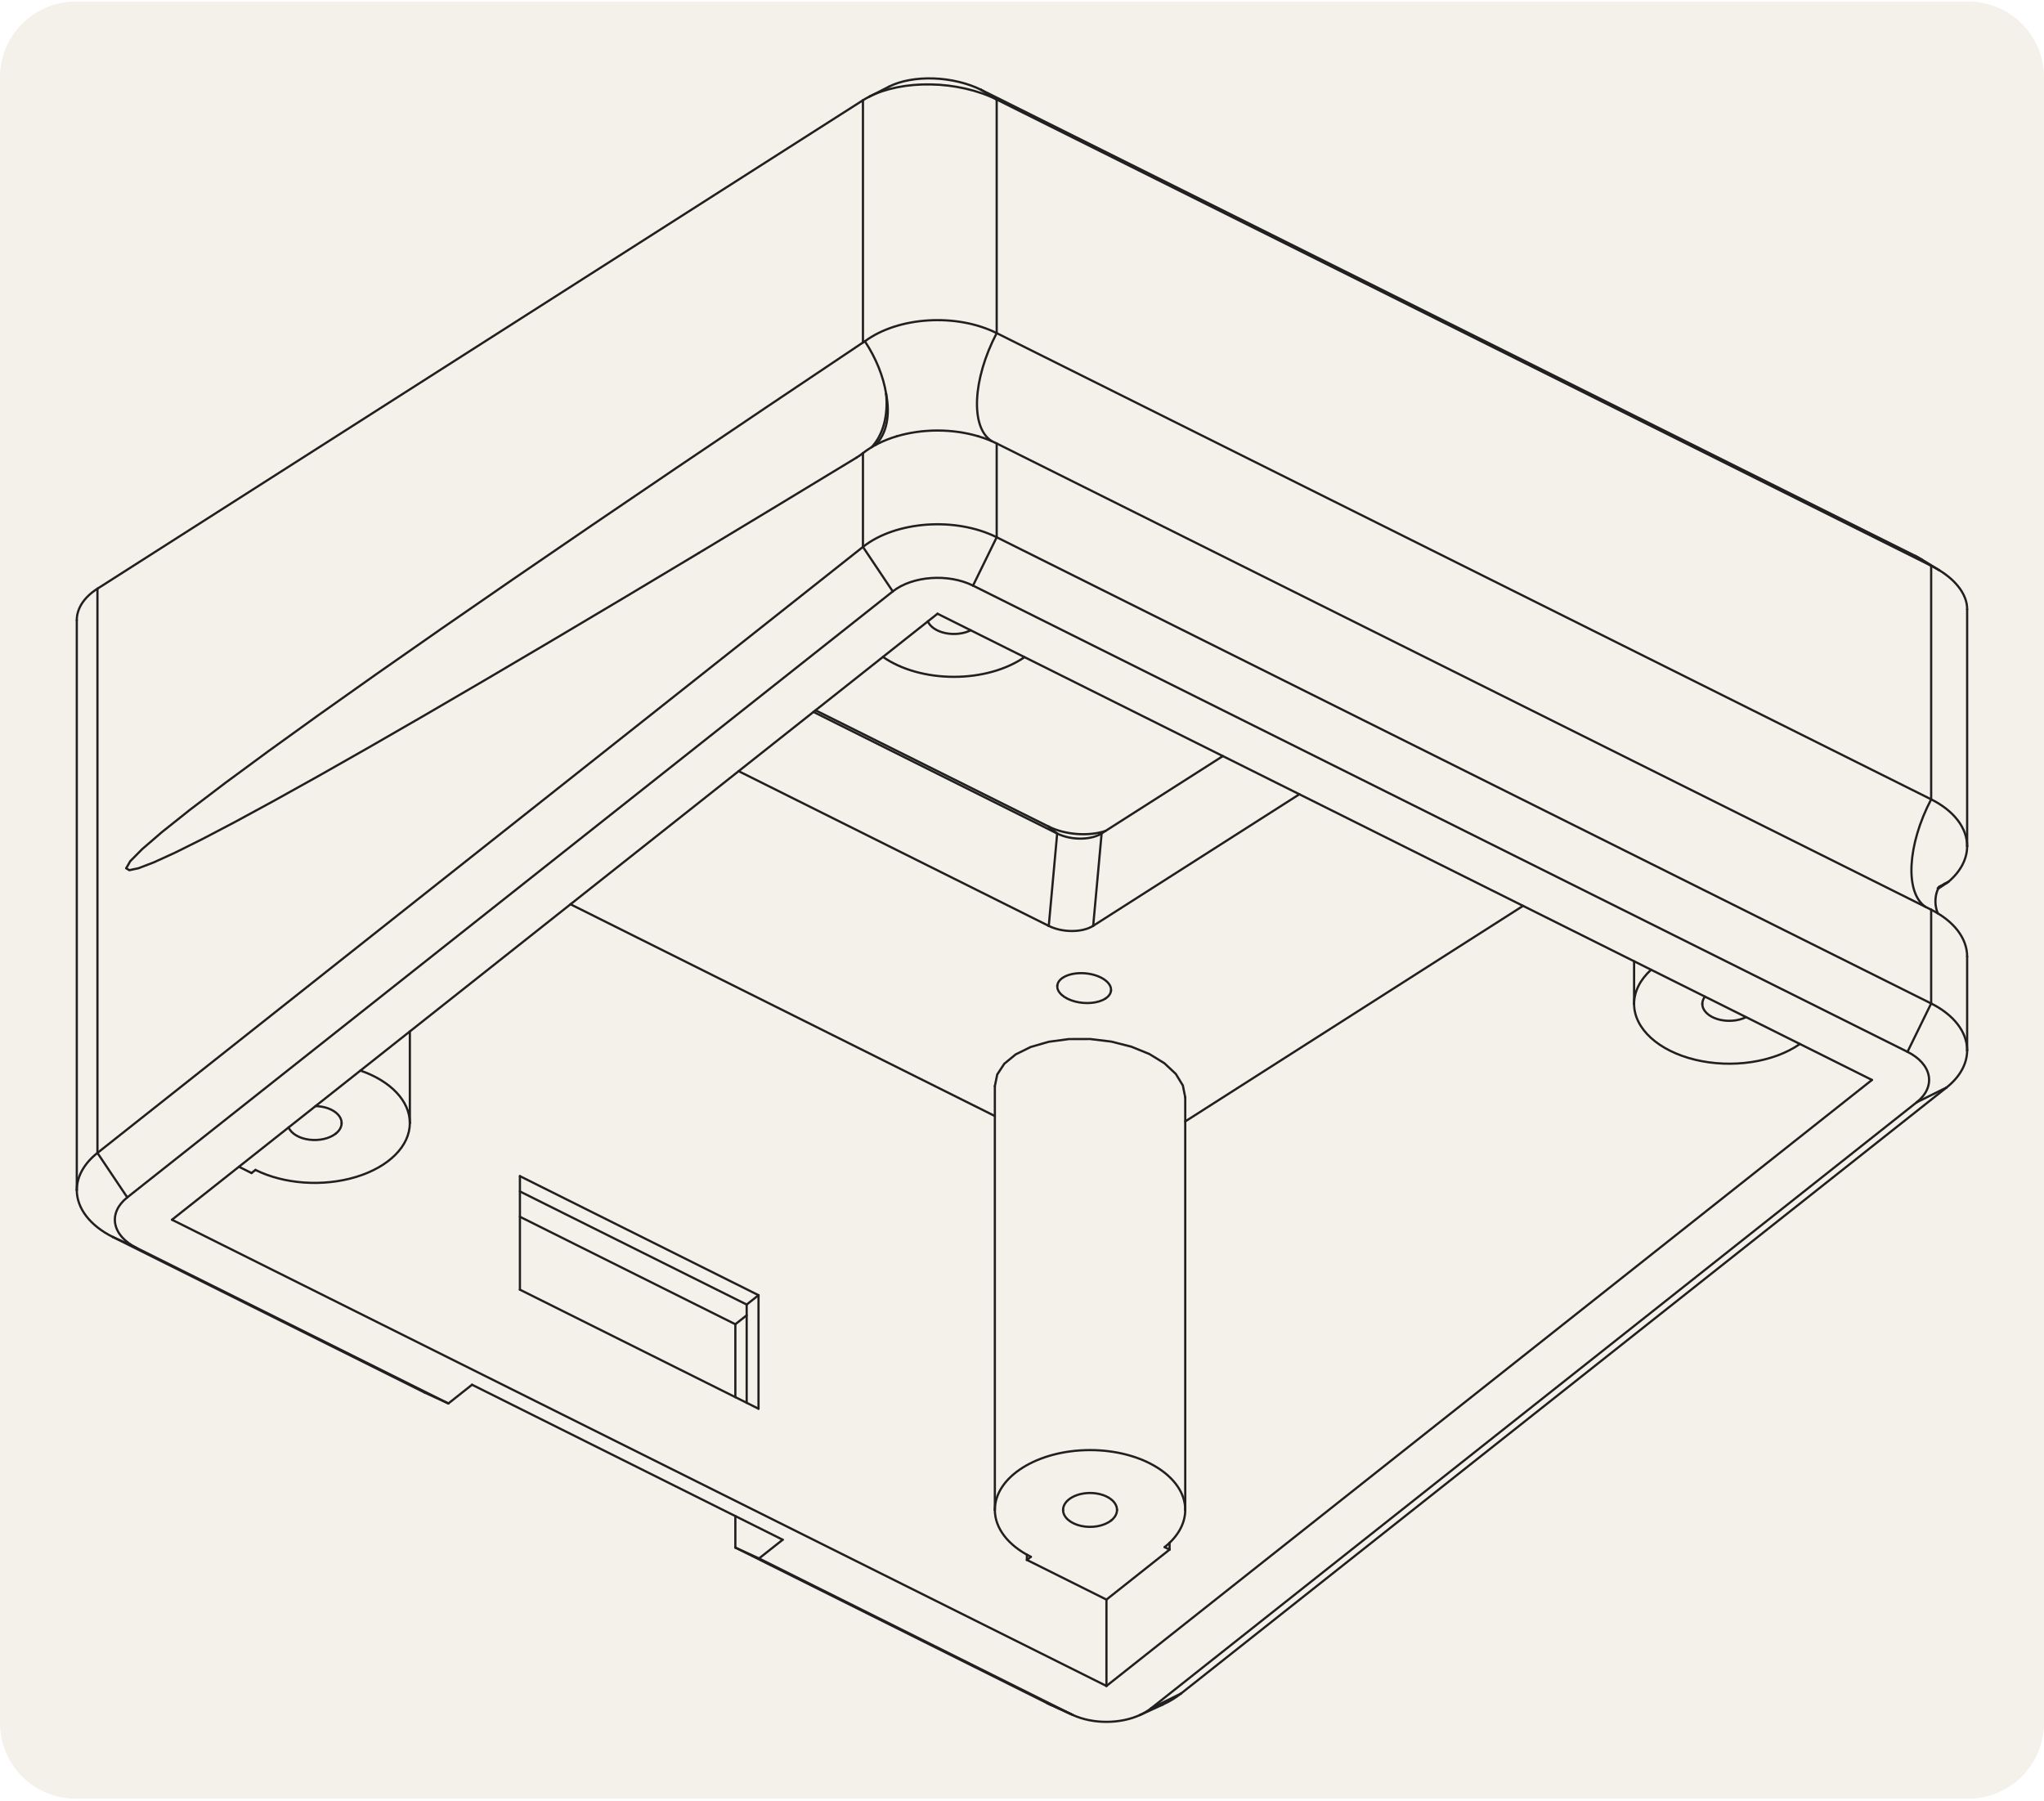
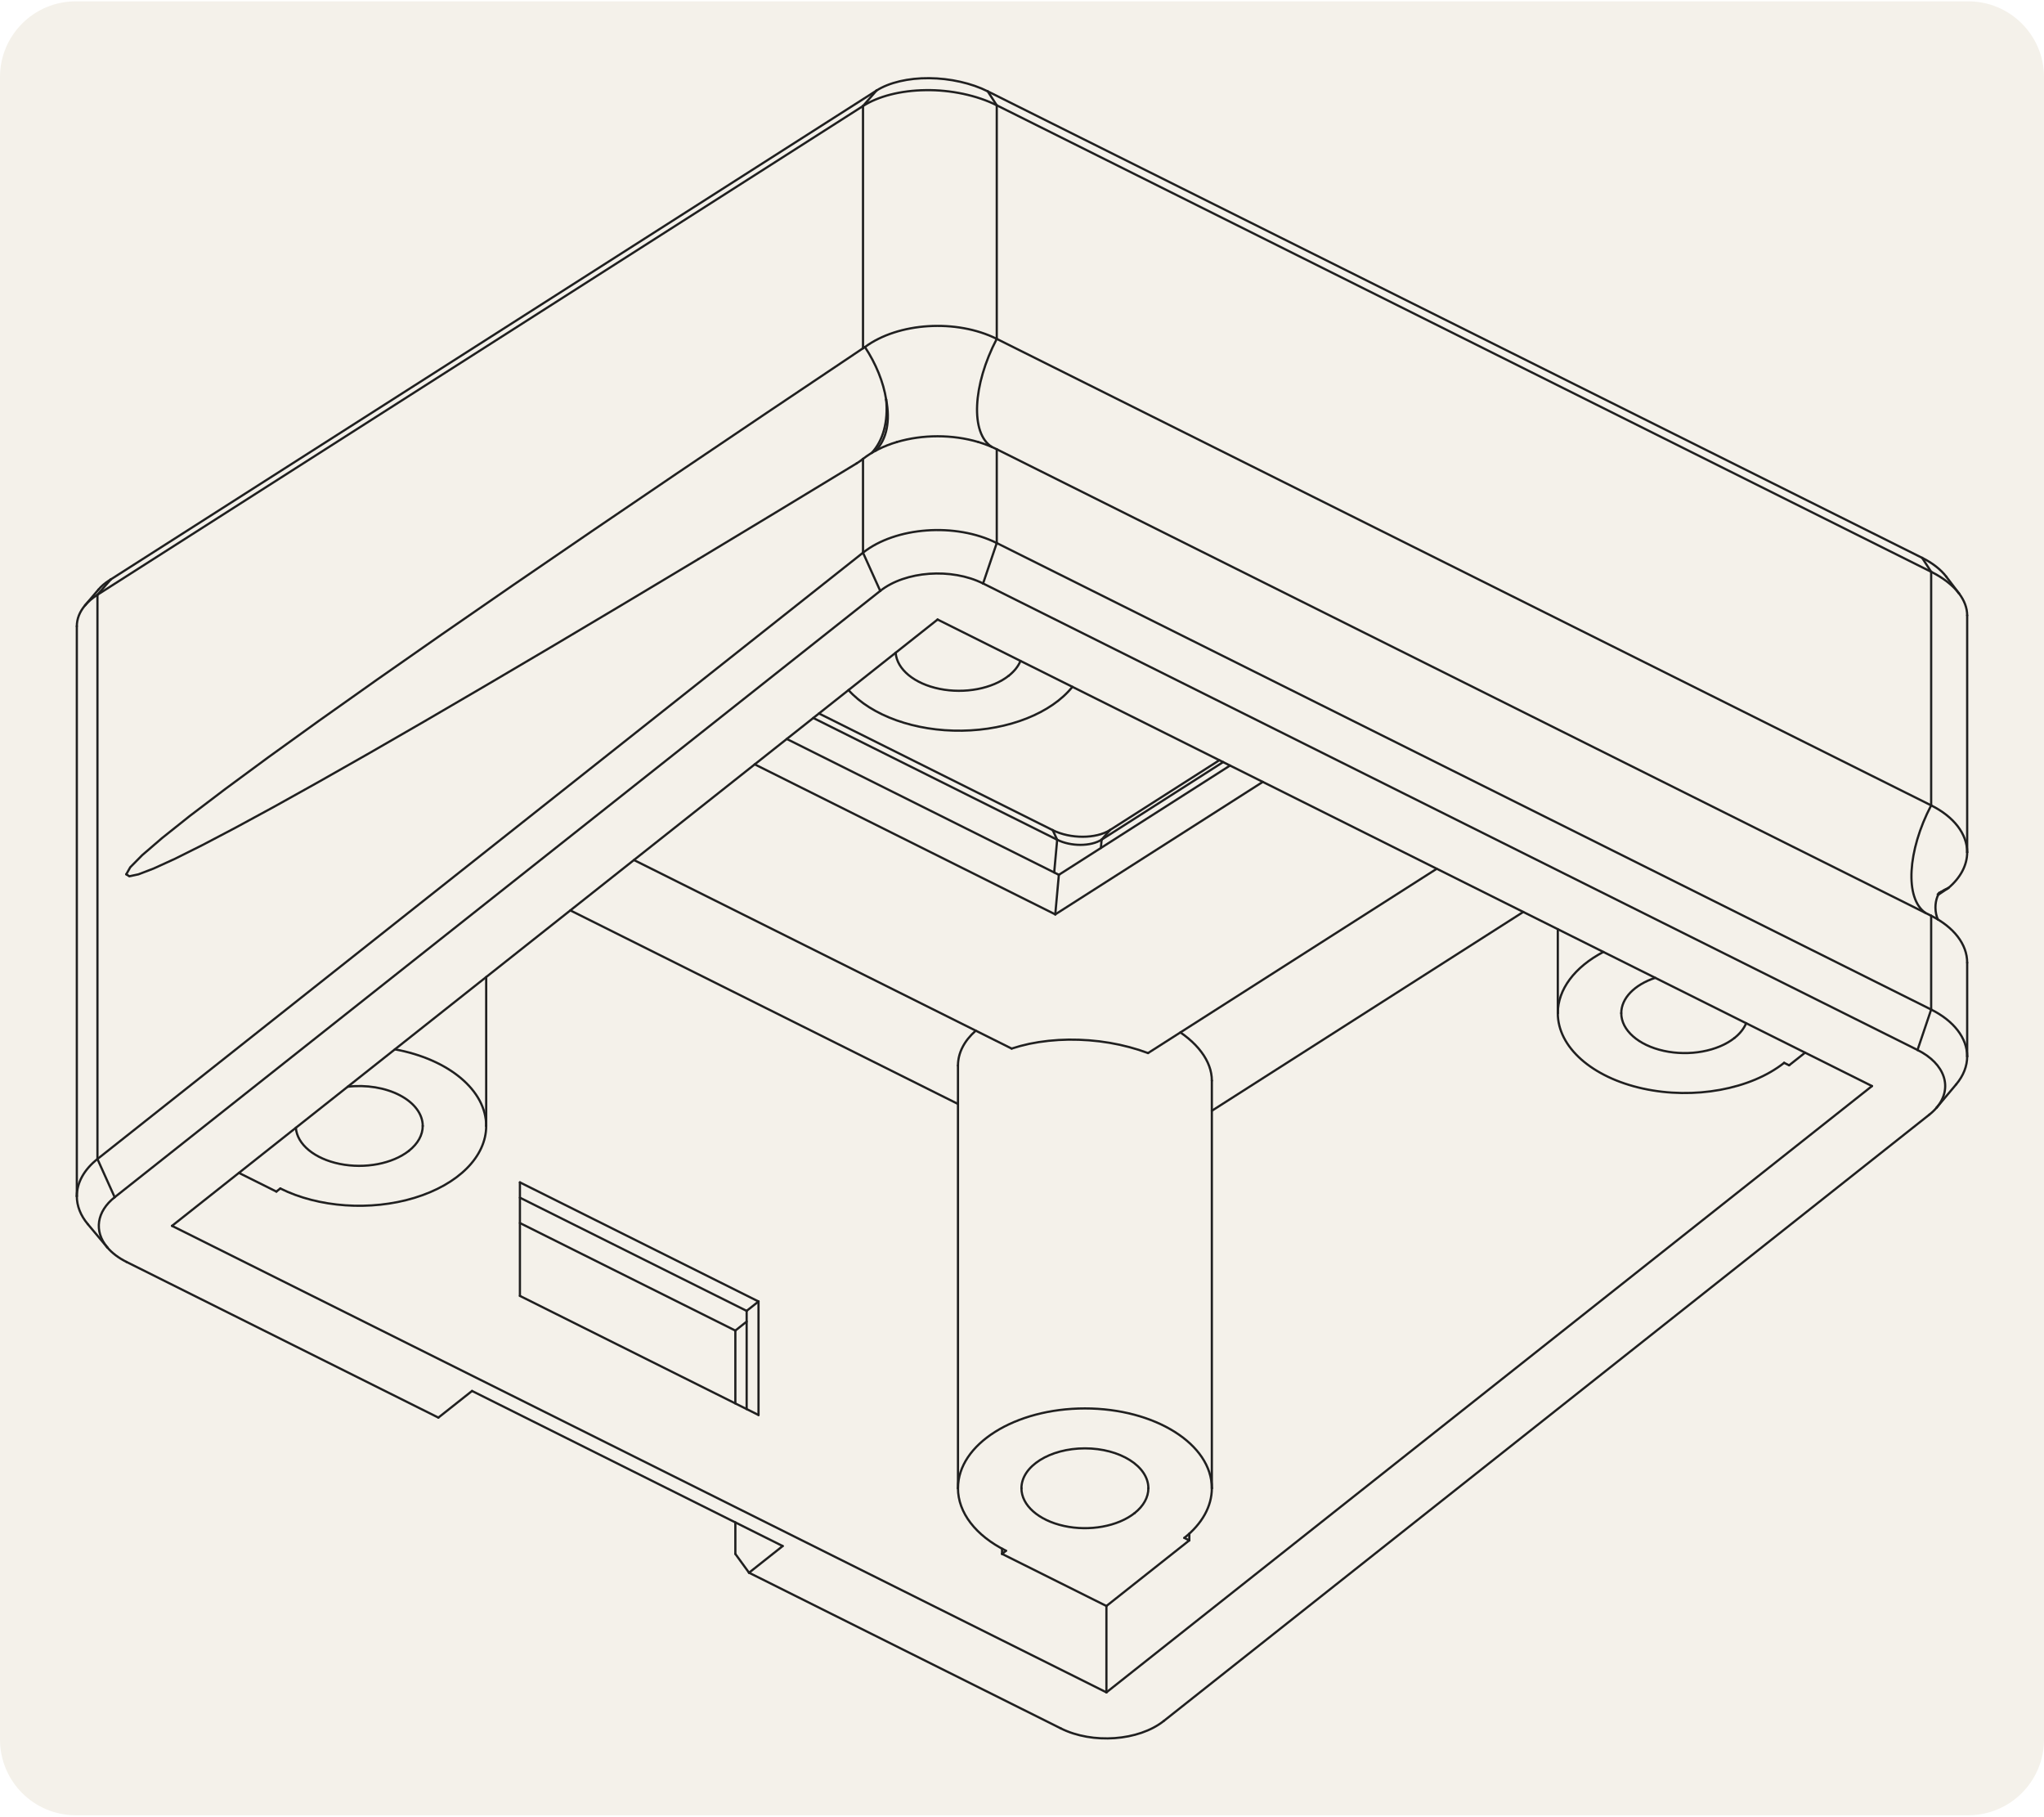
- <svg xmlns="http://www.w3.org/2000/svg" width="386px" height="340px" viewBox="-31.489 -25.901 64.415 56.639" version="1.1">
-   <rect x="-31.489" y="-25.901" width="64.415" height="56.639" rx="2.386" fill="#f4f1ea" />
+ <svg xmlns="http://www.w3.org/2000/svg" width="386px" height="343px" viewBox="-31.497 -26.032 64.415 57.154" version="1.1">
+   <rect x="-31.497" y="-26.032" width="64.415" height="57.154" rx="2.386" fill="#f4f1ea" />
  <g transform="scale(1,-1)" stroke-linecap="round">
    <g fill="none" stroke="rgb(32,32,32)" stroke-width="0.07" id="visible">
-       <line x1="29.37" y1="-5.676" x2="-0.079" y2="9.018" />
-       <line x1="-0.079" y1="11.974" x2="29.37" y2="-2.72" />
-       <line x1="28.624" y1="-7.2" x2="-0.825" y2="7.494" />
-       <path d="M -4.294,11.669 A 3.0,1.886 -2.0446129060271586e-15 0,0 -3.23,12.2" />
-       <path d="M -3.23,12.2 A 3.0,1.886 -2.0446129060271586e-15 0,0 -0.658,12.2" />
-       <path d="M -0.658,12.2 A 3.0,1.886 -2.0446129060271586e-15 0,0 -0.079,11.974" />
-       <path d="M -0.079,9.018 A 3.0,1.886 180.0 0,1 -4.294,8.714" />
-       <path d="M 29.185,-2.628 A 3.0,1.451 -116.518 0,0 29.37,0.758" />
-       <line x1="-0.079" y1="15.452" x2="29.37" y2="0.758" />
-       <path d="M -0.233,12.046 A 3.0,1.451 -116.518 0,0 -0.079,15.452" />
-       <path d="M 29.37,-2.72 A 3.0,1.886 -2.0446129060271586e-15 0,0 30.504,-4.197" />
-       <path d="M 29.854,-8.325 A 3.0,1.886 180.0 0,1 30.504,-7.153" />
-       <path d="M 30.504,-7.153 A 3.0,1.886 180.0 0,1 29.37,-5.676" />
-       <path d="M 28.914,-8.79 A 1.8,1.131 180.0 0,1 28.624,-7.2" />
-       <line x1="4.789" y1="-27.889" x2="28.914" y2="-8.79" />
-       <path d="M 2.26,-28.072 A 1.8,1.131 180.0 0,1 2.319,-28.1" />
-       <path d="M 2.319,-28.1 A 1.8,1.131 180.0 0,1 4.44,-28.1" />
-       <path d="M 4.44,-28.1 A 1.8,1.131 180.0 0,1 4.789,-27.889" />
-       <line x1="-7.569" y1="-23.167" x2="2.26" y2="-28.072" />
-       <line x1="-7.569" y1="-23.167" x2="-6.823" y2="-22.577" />
-       <line x1="-16.613" y1="-17.692" x2="-6.823" y2="-22.577" />
-       <line x1="-17.359" y1="-18.282" x2="-16.613" y2="-17.692" />
-       <line x1="-27.188" y1="-13.378" x2="-17.359" y2="-18.282" />
-       <path d="M -27.478,-11.788 A 1.8,1.131 180.0 0,1 -27.188,-13.378" />
-       <line x1="-3.354" y1="7.311" x2="-27.478" y2="-11.788" />
-       <path d="M -0.825,7.494 A 1.8,1.131 180.0 0,1 -3.354,7.311" />
-       <line x1="-26.069" y1="-12.492" x2="3.38" y2="-27.186" />
-       <line x1="-26.069" y1="-12.492" x2="-1.944" y2="6.608" />
-       <line x1="3.38" y1="-27.186" x2="27.504" y2="-8.086" />
-       <line x1="-1.944" y1="6.608" x2="27.504" y2="-8.086" />
-       <path d="M -4.233,15.194 C -3.886,14.671 -3.649,14.085 -3.564,13.542" />
-       <path d="M -3.897,11.928 A 3.0,1.827 -51.631 0,1 -3.564,13.542" />
-       <path d="M -4.233,15.194 A 3.0,1.886 -2.0446129060271586e-15 0,0 -0.079,15.452" />
-       <line x1="-4.294" y1="8.714" x2="-28.418" y2="-10.386" />
-       <path d="M -4.294,11.669 A 2.236,1.081 -116.518 0,0 -4.496,11.528" />
-       <path d="M -4.496,11.528 Q -7.109,9.94 -9.472,8.519" />
-       <path d="M -9.472,8.519 L -11.859,7.09 L -14.097,5.76 L -16.179,4.533 L -18.1,3.412 L -19.854,2.401 L -21.437,1.502 L -22.845,0.718 L -24.072,0.051 L -25.117,-0.497 L -25.975,-0.924 L -26.646,-1.23 L -27.126,-1.414 L -27.414,-1.475 L -27.511,-1.413" />
-       <path d="M -27.511,-1.413 L -27.385,-1.192 L -27.008,-0.811 L -26.382,-0.271 L -25.509,0.424 L -24.392,1.273 L -23.034,2.273 L -21.442,3.42 L -19.62,4.71 L -17.575,6.138 L -15.315,7.699 L -12.847,9.388 L -10.181,11.198 L -7.327,13.123 L -4.294,15.156" />
-       <line x1="-4.294" y1="22.791" x2="-28.418" y2="7.397" />
-       <path d="M 29.912,-1.843 Q 29.787,-1.895 29.676,-1.97" />
-       <path d="M 29.676,-1.97 L 29.617,-2.013" />
-       <path d="M 29.37,0.758 A 3.0,1.886 -2.0446129060271586e-15 0,0 30.504,-0.719" />
-       <path d="M 30.504,-0.719 A 3.0,1.886 -2.0446129060271586e-15 0,0 29.912,-1.843" />
-       <line x1="29.37" y1="8.12" x2="-0.079" y2="22.814" />
-       <line x1="5.729" y1="-27.425" x2="29.854" y2="-8.325" />
-       <path d="M 29.854,-1.883 L 29.591,-2.058" />
-       <path d="M 1.514,-27.729 A 3.0,1.886 180.0 0,1 1.612,-27.776" />
-       <path d="M 5.147,-27.776 A 3.0,1.886 180.0 0,1 5.729,-27.425" />
-       <line x1="-8.315" y1="-22.825" x2="-7.569" y2="-23.167" />
-       <line x1="-8.315" y1="-22.825" x2="1.514" y2="-27.729" />
-       <line x1="-7.958" y1="-15.503" x2="-8.315" y2="-15.786" />
-       <line x1="-8.315" y1="-15.786" x2="-8.315" y2="-18.084" />
-       <line x1="-8.315" y1="-21.832" x2="-8.315" y2="-22.825" />
-       <line x1="-7.958" y1="-18.262" x2="-7.958" y2="-15.165" />
-       <line x1="-7.958" y1="-15.165" x2="-15.104" y2="-11.6" />
-       <line x1="-18.105" y1="-17.94" x2="-17.359" y2="-18.282" />
-       <line x1="-27.934" y1="-13.035" x2="-18.105" y2="-17.94" />
-       <path d="M -28.418,-10.386 A 3.0,1.886 180.0 0,1 -29.069,-11.558" />
-       <path d="M -29.069,-11.558 A 3.0,1.886 180.0 0,1 -27.934,-13.035" />
-       <line x1="3.38" y1="-27.186" x2="3.38" y2="-24.464" />
-       <line x1="0.873" y1="-23.213" x2="3.38" y2="-24.464" />
-       <line x1="0.873" y1="-23.049" x2="0.873" y2="-23.213" />
-       <line x1="-23.96" y1="-10.822" x2="-23.562" y2="-11.02" />
-       <line x1="-13.511" y1="-2.549" x2="-0.137" y2="-9.223" />
-       <line x1="-15.104" y1="-11.118" x2="-7.585" y2="-14.87" />
-       <line x1="-7.585" y1="-14.87" x2="-7.585" y2="-18.448" />
-       <line x1="-15.104" y1="-14.696" x2="-7.585" y2="-18.448" />
-       <line x1="-15.104" y1="-11.118" x2="-15.104" y2="-14.696" />
-       <line x1="5.863" y1="-9.393" x2="16.509" y2="-2.599" />
-       <line x1="5.369" y1="-22.888" x2="5.369" y2="-22.674" />
-       <line x1="3.38" y1="-24.464" x2="5.369" y2="-22.888" />
-       <path d="M -4.019,11.858 A 3.0,2.004 -58.998 0,1 -3.564,13.542" />
-       <path d="M -4.233,15.194 L -4.294,15.156" />
-       <path d="M -0.079,22.814 C -0.658,23.105 -1.425,23.28 -2.161,23.29 C -2.899,23.304 -3.591,23.161 -4.089,22.907" />
-       <path d="M -4.089,22.907 Q -4.197,22.852 -4.294,22.791" />
-       <path d="M -28.418,7.397 C -28.842,7.128 -29.07,6.771 -29.069,6.404" />
-       <path d="M 29.912,-1.843 L 29.854,-1.883" />
-       <path d="M 30.504,6.747 C 30.509,7.177 30.187,7.637 29.626,7.978" />
-       <path d="M 29.626,7.978 Q 29.504,8.052 29.37,8.12" />
-       <line x1="28.876" y1="8.427" x2="-0.572" y2="23.121" />
-       <line x1="-15.104" y1="-12.398" x2="-8.315" y2="-15.786" />
-       <line x1="-7.585" y1="-14.87" x2="-7.958" y2="-15.165" />
-       <line x1="0.873" y1="-23.213" x2="0.998" y2="-23.115" />
-       <path d="M 0.998,-23.115 A 3.0,1.886 -2.0446129060271586e-15 0,0 -0.137,-21.638" />
-       <path d="M -0.137,-21.638 A 3.0,1.886 -2.0446129060271586e-15 1,0 5.863,-21.638" />
-       <path d="M 5.863,-21.638 A 3.0,1.886 -2.0446129060271586e-15 0,0 5.213,-22.81" />
-       <line x1="5.213" y1="-22.81" x2="5.369" y2="-22.888" />
-       <path d="M 3.529,-21.97 A 0.85,0.534 -2.0446129060271586e-15 0,0 2.013,-21.638" />
-       <path d="M 2.013,-21.638 A 0.85,0.534 -2.0446129060271586e-15 1,0 3.713,-21.638" />
-       <path d="M 3.713,-21.638 A 0.85,0.534 -2.0446129060271586e-15 0,0 3.529,-21.97" />
-       <line x1="-23.562" y1="-11.02" x2="-23.438" y2="-10.922" />
-       <path d="M -20.131,-7.791 A 3.0,1.886 -2.0446129060271586e-15 0,0 -18.573,-9.445" />
-       <path d="M -18.573,-9.445 A 3.0,1.886 -2.0446129060271586e-15 0,0 -23.438,-10.922" />
-       <path d="M -20.907,-9.777 A 0.85,0.534 -2.0446129060271586e-15 0,0 -22.394,-9.583" />
-       <path d="M -21.546,-8.911 A 0.85,0.534 -2.0446129060271586e-15 0,0 -20.723,-9.445" />
-       <path d="M -20.723,-9.445 A 0.85,0.534 -2.0446129060271586e-15 0,0 -20.907,-9.777" />
-       <path d="M -0.137,-8.279 L -0.062,-7.914 L 0.16,-7.576 L 0.517,-7.282 L 0.993,-7.047 L 1.561,-6.883 L 2.195,-6.798 L 2.863,-6.796 L 3.531,-6.877 L 4.165,-7.038 L 4.733,-7.269 L 5.208,-7.561 L 5.566,-7.897 L 5.788,-8.261 L 5.863,-8.635" />
-       <line x1="1.562" y1="-3.231" x2="-8.212" y2="1.646" />
-       <line x1="9.46" y1="0.918" x2="2.962" y2="-3.228" />
-       <path d="M 2.962,-3.228 A 1.0,0.55 -5.204 0,0 1.562,-3.231" />
-       <path d="M 3.343,-5.524 A 0.85,0.467 -5.204 0,0 1.831,-5.114" />
-       <path d="M 1.831,-5.114 A 0.85,0.467 -5.204 0,0 3.524,-5.269" />
-       <path d="M 3.524,-5.269 A 0.85,0.467 -5.204 0,0 3.343,-5.524" />
-       <path d="M 0.798,5.24 A 3.0,1.886 -2.0446129060271586e-15 0,0 -3.663,5.247" />
-       <path d="M -0.898,6.086 A 0.85,0.534 -2.0446129060271586e-15 0,0 -2.249,6.367" />
-       <path d="M 25.234,-6.953 A 3.0,1.886 -2.0446129060271586e-15 0,0 20.008,-5.689" />
-       <path d="M 20.008,-5.689 A 3.0,1.886 -2.0446129060271586e-15 0,0 20.544,-4.613" />
-       <path d="M 23.537,-6.107 A 0.85,0.534 -2.0446129060271586e-15 0,0 22.158,-5.689" />
-       <path d="M 22.158,-5.689 A 0.85,0.534 -2.0446129060271586e-15 0,0 22.24,-5.46" />
-       <path d="M -0.572,23.121 C -0.985,23.328 -1.535,23.461 -2.069,23.478 C -2.604,23.497 -3.114,23.404 -3.472,23.22" />
-       <path d="M 29.066,8.321 Q 28.976,8.377 28.876,8.427" />
-       <path d="M 3.351,-0.238 A 1.5,0.824 -5.204 0,0 1.557,-0.1" />
-       <line x1="1.557" y1="-0.1" x2="-5.788" y2="3.564" />
-       <line x1="-5.853" y1="3.513" x2="1.827" y2="-0.319" />
-       <line x1="7.048" y1="2.121" x2="3.228" y2="-0.316" />
-       <path d="M 3.228,-0.316 A 1.0,0.55 -5.204 0,0 3.162,-0.354" />
-       <path d="M 3.162,-0.354 A 1.0,0.55 -5.204 0,0 1.827,-0.319" />
-       <line x1="-0.079" y1="9.018" x2="-0.079" y2="11.974" />
-       <line x1="29.37" y1="-5.676" x2="29.37" y2="-2.72" />
-       <line x1="29.37" y1="-5.676" x2="28.624" y2="-7.2" />
-       <line x1="-0.079" y1="9.018" x2="-0.825" y2="7.494" />
-       <line x1="-4.294" y1="8.714" x2="-4.294" y2="11.669" />
-       <line x1="29.854" y1="-8.325" x2="28.914" y2="-8.79" />
-       <line x1="-4.294" y1="8.714" x2="-3.354" y2="7.311" />
-       <line x1="-4.294" y1="15.156" x2="-4.294" y2="22.791" />
-       <line x1="-28.418" y1="-10.386" x2="-28.418" y2="7.397" />
-       <line x1="-0.079" y1="15.452" x2="-0.079" y2="22.814" />
-       <line x1="29.37" y1="0.758" x2="29.37" y2="8.12" />
-       <line x1="5.729" y1="-27.425" x2="4.789" y2="-27.889" />
-       <line x1="1.514" y1="-27.729" x2="2.26" y2="-28.072" />
-       <line x1="-27.934" y1="-13.035" x2="-27.188" y2="-13.378" />
-       <line x1="-28.418" y1="-10.386" x2="-27.478" y2="-11.788" />
-       <path d="M 29.37,8.12 L 28.876,8.427" />
-       <line x1="-0.079" y1="22.814" x2="-0.572" y2="23.121" />
-       <line x1="1.562" y1="-3.231" x2="1.827" y2="-0.319" />
-       <line x1="2.962" y1="-3.228" x2="3.228" y2="-0.316" />
-       <line x1="1.827" y1="-0.319" x2="1.557" y2="-0.1" />
-       <line x1="30.504" y1="-7.153" x2="30.504" y2="-4.197" />
-       <path d="M 29.576,-2.046 Q 29.631,-1.996 29.629,-1.995" />
-       <path d="M 29.629,-1.995 C 29.629,-1.995 29.59,-2.046 29.559,-2.133 C 29.527,-2.219 29.504,-2.339 29.504,-2.46 C 29.503,-2.606 29.541,-2.751 29.581,-2.836" />
-       <line x1="2.319" y1="-28.1" x2="1.612" y2="-27.776" />
-       <line x1="4.44" y1="-28.1" x2="5.147" y2="-27.776" />
-       <line x1="-29.069" y1="-11.558" x2="-29.069" y2="6.404" />
-       <line x1="30.504" y1="-0.719" x2="30.504" y2="6.747" />
-       <path d="M -4.089,22.907 L -3.472,23.22" />
-       <path d="M 29.626,7.978 L 29.066,8.321" />
-       <line x1="5.863" y1="-21.638" x2="5.863" y2="-8.635" />
-       <line x1="-0.137" y1="-21.638" x2="-0.137" y2="-8.279" />
-       <line x1="-18.573" y1="-9.445" x2="-18.573" y2="-6.557" />
-       <line x1="20.008" y1="-5.689" x2="20.008" y2="-4.346" />
+       <line x1="29.362" y1="-5.735" x2="-0.085" y2="8.964" />
+       <line x1="-0.085" y1="11.919" x2="29.362" y2="-2.78" />
+       <line x1="28.932" y1="-7.009" x2="-0.516" y2="7.69" />
+       <path d="M -4.3,11.615 A 3.0,1.886 0.0 0,0 -3.233,12.147" />
+       <path d="M -3.233,12.147 A 3.0,1.886 0.0 0,0 -0.667,12.147" />
+       <path d="M -0.667,12.147 A 3.0,1.886 0.0 0,0 -0.085,11.919" />
+       <path d="M -0.085,8.964 A 3.0,1.886 180.0 0,1 -4.3,8.66" />
+       <path d="M 29.177,-2.687 A 3.0,1.451 -116.527 0,0 29.362,0.698" />
+       <line x1="-0.085" y1="15.397" x2="29.362" y2="0.698" />
+       <path d="M -0.24,11.992 A 3.0,1.451 -116.527 0,0 -0.085,15.397" />
+       <path d="M 29.362,-2.78 A 3.0,1.886 0.0 0,0 30.497,-4.257" />
+       <path d="M 30.15,-8.093 A 3.0,1.886 180.0 0,1 30.497,-7.212" />
+       <path d="M 30.497,-7.212 A 3.0,1.886 180.0 0,1 29.362,-5.735" />
+       <path d="M 29.304,-9.047 A 2.307,1.451 180.0 0,1 29.537,-8.823" />
+       <path d="M 29.537,-8.823 A 2.307,1.451 180.0 0,1 28.932,-7.009" />
+       <line x1="5.178" y1="-28.152" x2="29.304" y2="-9.047" />
+       <path d="M 1.936,-28.387 A 2.307,1.451 180.0 0,1 5.178,-28.152" />
+       <line x1="-7.892" y1="-23.48" x2="1.936" y2="-28.387" />
+       <line x1="-7.892" y1="-23.48" x2="-6.831" y2="-22.64" />
+       <line x1="-16.621" y1="-17.753" x2="-6.831" y2="-22.64" />
+       <line x1="-17.682" y1="-18.593" x2="-16.621" y2="-17.753" />
+       <line x1="-27.511" y1="-13.687" x2="-17.682" y2="-18.593" />
+       <path d="M -27.883,-11.649 A 2.307,1.451 180.0 0,1 -28.117,-13.228" />
+       <path d="M -28.117,-13.228 A 2.307,1.451 180.0 0,1 -27.511,-13.687" />
+       <line x1="-3.757" y1="7.456" x2="-27.883" y2="-11.649" />
+       <path d="M -0.516,7.69 A 2.307,1.451 180.0 0,1 -3.757,7.456" />
+       <line x1="-26.076" y1="-12.551" x2="3.371" y2="-27.25" />
+       <line x1="-26.076" y1="-12.551" x2="-1.95" y2="6.554" />
+       <line x1="3.371" y1="-27.25" x2="27.497" y2="-8.146" />
+       <line x1="-1.95" y1="6.554" x2="27.497" y2="-8.146" />
+       <path d="M -4.239,15.139 C -3.893,14.616 -3.655,14.03 -3.571,13.487" />
+       <path d="M -3.903,11.874 A 3.0,1.827 -51.625 0,1 -3.571,13.487" />
+       <path d="M -4.239,15.139 A 3.0,1.886 0.0 0,0 -0.085,15.397" />
+       <line x1="-4.3" y1="8.66" x2="-28.426" y2="-10.445" />
+       <path d="M -4.3,11.615 A 2.236,1.081 -116.527 0,0 -4.502,11.473" />
+       <path d="M -4.502,11.473 Q -7.122,9.88 -9.491,8.456" />
+       <path d="M -9.491,8.456 L -11.877,7.027 L -14.113,5.697 L -16.194,4.471 L -18.114,3.35 L -19.867,2.339 L -21.449,1.441 L -22.855,0.657 L -24.082,-0.009 L -25.126,-0.557 L -25.984,-0.985 L -26.654,-1.291 L -27.134,-1.475 L -27.422,-1.536 L -27.518,-1.474" />
+       <path d="M -27.518,-1.474 L -27.392,-1.252 L -27.016,-0.871 L -26.39,-0.332 L -25.517,0.364 L -24.399,1.213 L -23.042,2.213 L -21.449,3.361 L -19.627,4.651 L -17.582,6.08 L -15.322,7.642 L -12.854,9.331 L -10.188,11.142 L -7.333,13.067 L -4.3,15.101" />
+       <line x1="-4.3" y1="22.734" x2="-28.426" y2="7.334" />
+       <path d="M 29.905,-1.905 Q 29.779,-1.956 29.669,-2.031" />
+       <path d="M 29.669,-2.031 L 29.609,-2.074" />
+       <path d="M 29.362,0.698 A 3.0,1.886 0.0 0,0 30.497,-0.78" />
+       <path d="M 30.497,-0.78 A 3.0,1.886 0.0 0,0 29.905,-1.905" />
+       <line x1="29.362" y1="8.058" x2="-0.085" y2="22.757" />
+       <path d="M 29.846,-1.944 L 29.583,-2.12" />
+       <line x1="-7.892" y1="-23.48" x2="-8.323" y2="-22.888" />
+       <line x1="-7.967" y1="-15.568" x2="-8.323" y2="-15.851" />
+       <line x1="-8.323" y1="-15.851" x2="-8.323" y2="-18.147" />
+       <line x1="-8.323" y1="-21.895" x2="-8.323" y2="-22.888" />
+       <line x1="-7.967" y1="-18.325" x2="-7.967" y2="-15.23" />
+       <line x1="-7.967" y1="-15.23" x2="-15.112" y2="-11.663" />
+       <path d="M -28.426,-10.445 A 3.0,1.886 180.0 0,1 -29.076,-11.618" />
+       <path d="M -29.076,-11.618 A 3.0,1.886 180.0 0,1 -28.729,-12.498" />
+       <line x1="3.371" y1="-27.25" x2="3.371" y2="-24.529" />
+       <line x1="0.082" y1="-22.887" x2="3.371" y2="-24.529" />
+       <line x1="0.082" y1="-22.724" x2="0.082" y2="-22.887" />
+       <line x1="-23.968" y1="-10.882" x2="-22.787" y2="-11.471" />
+       <line x1="-13.524" y1="-2.611" x2="-1.307" y2="-8.71" />
+       <line x1="-15.112" y1="-11.181" x2="-7.593" y2="-14.934" />
+       <line x1="-7.593" y1="-14.934" x2="-7.593" y2="-18.511" />
+       <line x1="-15.112" y1="-14.758" x2="-7.593" y2="-18.511" />
+       <line x1="-15.112" y1="-11.181" x2="-15.112" y2="-14.758" />
+       <line x1="24.885" y1="-7.492" x2="25.389" y2="-7.093" />
+       <line x1="6.693" y1="-8.925" x2="16.507" y2="-2.66" />
+       <line x1="5.983" y1="-22.461" x2="5.983" y2="-22.25" />
+       <line x1="3.371" y1="-24.529" x2="5.983" y2="-22.461" />
+       <path d="M -4.025,11.804 A 3.0,2.004 -58.989 0,1 -3.571,13.487" />
+       <path d="M -4.239,15.139 L -4.3,15.101" />
+       <path d="M -0.085,22.757 C -0.705,23.07 -1.543,23.247 -2.325,23.234 C -3.111,23.225 -3.824,23.04 -4.3,22.734" />
+       <line x1="-3.878" y1="23.219" x2="-28.004" y2="7.819" />
+       <path d="M -28.426,7.334 Q -28.66,7.184 -28.814,7.004" />
+       <path d="M -28.814,7.004 Q -29.076,6.693 -29.076,6.341" />
+       <path d="M 29.905,-1.905 L 29.846,-1.944" />
+       <path d="M 30.497,6.685 C 30.497,6.915 30.41,7.153 30.239,7.377" />
+       <path d="M 30.239,7.377 C 30.044,7.633 29.739,7.87 29.362,8.058" />
+       <line x1="29.077" y1="8.498" x2="-0.37" y2="23.197" />
+       <line x1="-15.112" y1="-12.462" x2="-8.323" y2="-15.851" />
+       <line x1="-7.593" y1="-14.934" x2="-7.967" y2="-15.23" />
+       <line x1="0.082" y1="-22.887" x2="0.206" y2="-22.788" />
+       <path d="M 0.206,-22.788 A 4.0,2.515 0.0 0,0 -1.307,-20.819" />
+       <path d="M -1.307,-20.819 A 4.0,2.515 0.0 0,0 6.693,-20.819" />
+       <path d="M 6.693,-20.819 A 4.0,2.515 0.0 0,0 5.826,-22.383" />
+       <line x1="5.826" y1="-22.383" x2="5.983" y2="-22.461" />
+       <path d="M 4.26,-21.601 A 2.0,1.257 0.0 0,0 0.693,-20.819" />
+       <path d="M 0.693,-20.819 A 2.0,1.257 0.0 0,0 4.693,-20.819" />
+       <path d="M 4.693,-20.819 A 2.0,1.257 0.0 0,0 4.26,-21.601" />
+       <line x1="-22.787" y1="-11.471" x2="-22.663" y2="-11.373" />
+       <path d="M -19.053,-6.989 A 4.0,2.515 0.0 0,0 -16.175,-9.403" />
+       <path d="M -16.175,-9.403 A 4.0,2.515 0.0 0,0 -22.663,-11.373" />
+       <path d="M -18.609,-10.185 A 2.0,1.257 0.0 0,0 -22.173,-9.46" />
+       <path d="M -20.54,-8.167 A 2.0,1.257 0.0 0,0 -18.175,-9.403" />
+       <path d="M -18.175,-9.403 A 2.0,1.257 0.0 0,0 -18.609,-10.185" />
+       <path d="M -1.307,-7.499 C -1.307,-7.103 -1.111,-6.72 -0.747,-6.401" />
+       <path d="M 2.299,4.433 A 4.0,2.515 0.0 0,0 -4.757,4.331" />
+       <path d="M 0.294,4.784 A 2.0,1.257 0.0 0,0 -3.271,5.508" />
+       <path d="M 0.663,5.249 A 2.0,1.257 0.0 0,0 0.294,4.784" />
+       <line x1="24.729" y1="-7.414" x2="24.885" y2="-7.492" />
+       <path d="M 24.729,-7.414 A 4.0,2.515 0.0 0,0 17.596,-5.85" />
+       <path d="M 17.596,-5.85 A 4.0,2.515 0.0 0,0 19.032,-3.92" />
+       <path d="M 23.162,-6.632 A 2.0,1.257 0.0 0,0 19.596,-5.85" />
+       <path d="M 19.596,-5.85 A 2.0,1.257 0.0 0,0 20.667,-4.736" />
+       <path d="M 23.532,-6.166 A 2.0,1.257 0.0 0,0 23.162,-6.632" />
+       <path d="M 5.703,-6.456 L 5.834,-6.551 L 5.957,-6.649 L 6.072,-6.751 L 6.177,-6.854 L 6.274,-6.961 L 6.36,-7.069 L 6.438,-7.179 L 6.505,-7.291 L 6.562,-7.403 L 6.609,-7.517 L 6.646,-7.631 L 6.672,-7.745 L 6.688,-7.86 L 6.693,-7.974" />
+       <path d="M -0.37,23.197 C -0.878,23.453 -1.561,23.607 -2.214,23.611 C -2.867,23.618 -3.48,23.475 -3.878,23.219" />
+       <path d="M -28.004,7.819 Q -28.034,7.8 -28.064,7.781 Q -28.264,7.652 -28.395,7.497" />
+       <path d="M 29.836,7.907 C 29.667,8.13 29.402,8.336 29.077,8.498" />
+       <line x1="6.93" y1="2.121" x2="3.484" y2="-0.079" />
+       <path d="M 3.484,-0.079 A 1.289,0.709 -5.205 0,0 1.679,-0.083" />
+       <line x1="1.679" y1="-0.083" x2="-5.688" y2="3.594" />
+       <path d="M 0.384,-6.965 L 0.656,-6.884 L 0.942,-6.815 L 1.239,-6.761 L 1.546,-6.721 L 1.86,-6.695 L 2.18,-6.683 L 2.503,-6.687 L 2.828,-6.705 L 3.151,-6.737 L 3.472,-6.784 L 3.787,-6.845 L 4.096,-6.92 L 4.395,-7.007 L 4.682,-7.107" />
+       <line x1="-11.519" y1="-1.024" x2="0.384" y2="-6.965" />
+       <line x1="13.781" y1="-1.299" x2="4.682" y2="-7.107" />
+       <line x1="7.048" y1="2.062" x2="3.22" y2="-0.382" />
+       <path d="M 3.22,-0.382 A 1.0,0.55 -5.205 0,0 1.819,-0.385" />
+       <line x1="-5.867" y1="3.452" x2="1.819" y2="-0.385" />
+       <line x1="8.299" y1="1.438" x2="1.759" y2="-2.737" />
+       <line x1="1.759" y1="-2.737" x2="-7.713" y2="1.991" />
+       <line x1="7.266" y1="1.953" x2="1.872" y2="-1.49" />
+       <line x1="1.759" y1="-2.737" x2="1.872" y2="-1.49" />
+       <line x1="1.872" y1="-1.49" x2="-6.703" y2="2.791" />
+       <line x1="-0.085" y1="8.964" x2="-0.085" y2="11.919" />
+       <line x1="29.362" y1="-5.735" x2="29.362" y2="-2.78" />
+       <line x1="28.932" y1="-7.009" x2="29.362" y2="-5.735" />
+       <line x1="-0.516" y1="7.69" x2="-0.085" y2="8.964" />
+       <line x1="-4.3" y1="8.66" x2="-4.3" y2="11.615" />
+       <line x1="-3.757" y1="7.456" x2="-4.3" y2="8.66" />
+       <line x1="-4.3" y1="15.101" x2="-4.3" y2="22.734" />
+       <line x1="-28.426" y1="-10.445" x2="-28.426" y2="7.334" />
+       <line x1="-0.085" y1="15.397" x2="-0.085" y2="22.757" />
+       <line x1="29.362" y1="0.698" x2="29.362" y2="8.058" />
+       <line x1="-27.883" y1="-11.649" x2="-28.426" y2="-10.445" />
+       <path d="M -3.878,23.219 L -4.3,22.734" />
+       <line x1="-28.004" y1="7.819" x2="-28.426" y2="7.334" />
+       <path d="M 29.077,8.498 L 29.362,8.058" />
+       <line x1="-0.37" y1="23.197" x2="-0.085" y2="22.757" />
+       <line x1="3.22" y1="-0.382" x2="3.484" y2="-0.079" />
+       <line x1="1.819" y1="-0.385" x2="1.679" y2="-0.083" />
+       <line x1="3.196" y1="-0.645" x2="3.22" y2="-0.382" />
+       <line x1="1.725" y1="-1.416" x2="1.819" y2="-0.385" />
+       <line x1="30.497" y1="-7.212" x2="30.497" y2="-4.257" />
+       <line x1="29.537" y1="-8.823" x2="30.15" y2="-8.093" />
+       <path d="M 29.568,-2.107 Q 29.624,-2.058 29.621,-2.057" />
+       <path d="M 29.621,-2.057 C 29.621,-2.056 29.583,-2.107 29.552,-2.194 C 29.52,-2.28 29.496,-2.4 29.497,-2.52 C 29.496,-2.666 29.533,-2.811 29.573,-2.896" />
+       <line x1="-28.117" y1="-13.228" x2="-28.729" y2="-12.498" />
+       <line x1="-29.076" y1="-11.618" x2="-29.076" y2="6.341" />
+       <line x1="30.497" y1="-0.78" x2="30.497" y2="6.685" />
+       <path d="M -28.395,7.497 L -28.814,7.004" />
+       <path d="M 29.836,7.907 L 30.239,7.377" />
+       <line x1="6.693" y1="-20.819" x2="6.693" y2="-7.974" />
+       <line x1="-1.307" y1="-20.819" x2="-1.307" y2="-7.499" />
+       <line x1="-16.175" y1="-9.403" x2="-16.175" y2="-4.711" />
+       <line x1="17.596" y1="-5.85" x2="17.596" y2="-3.203" />
    </g>
  </g>
</svg>
